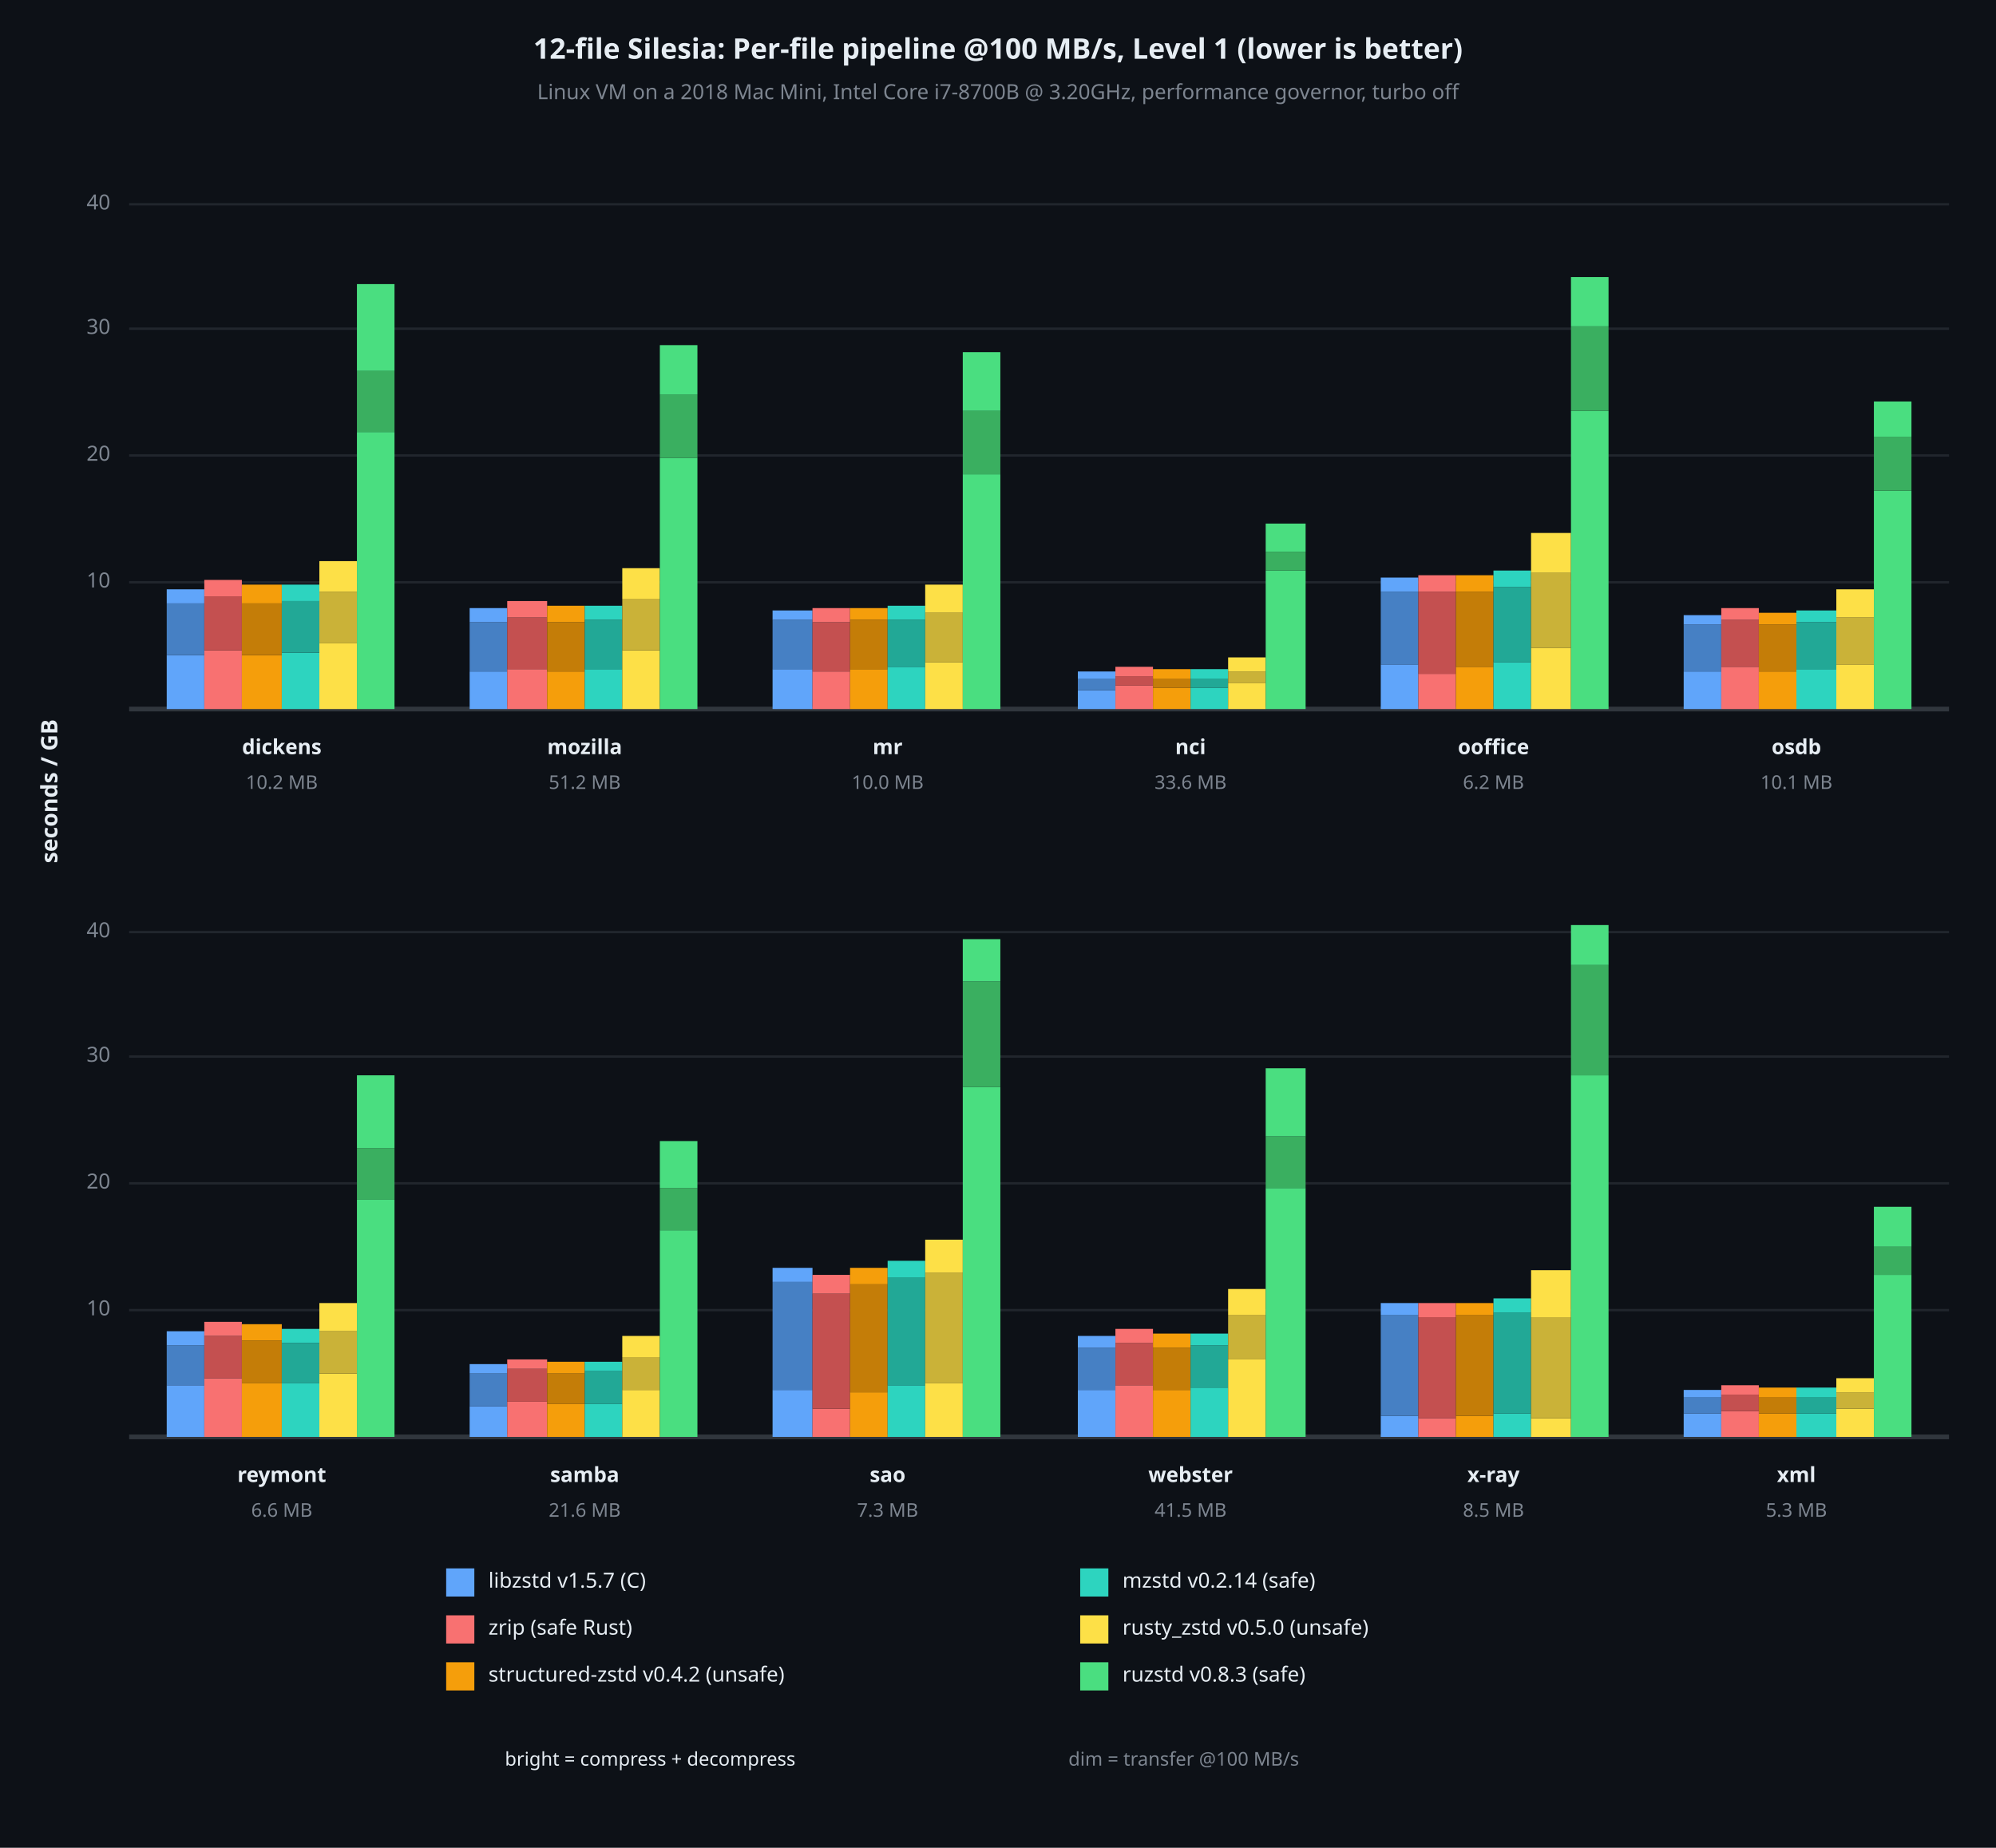
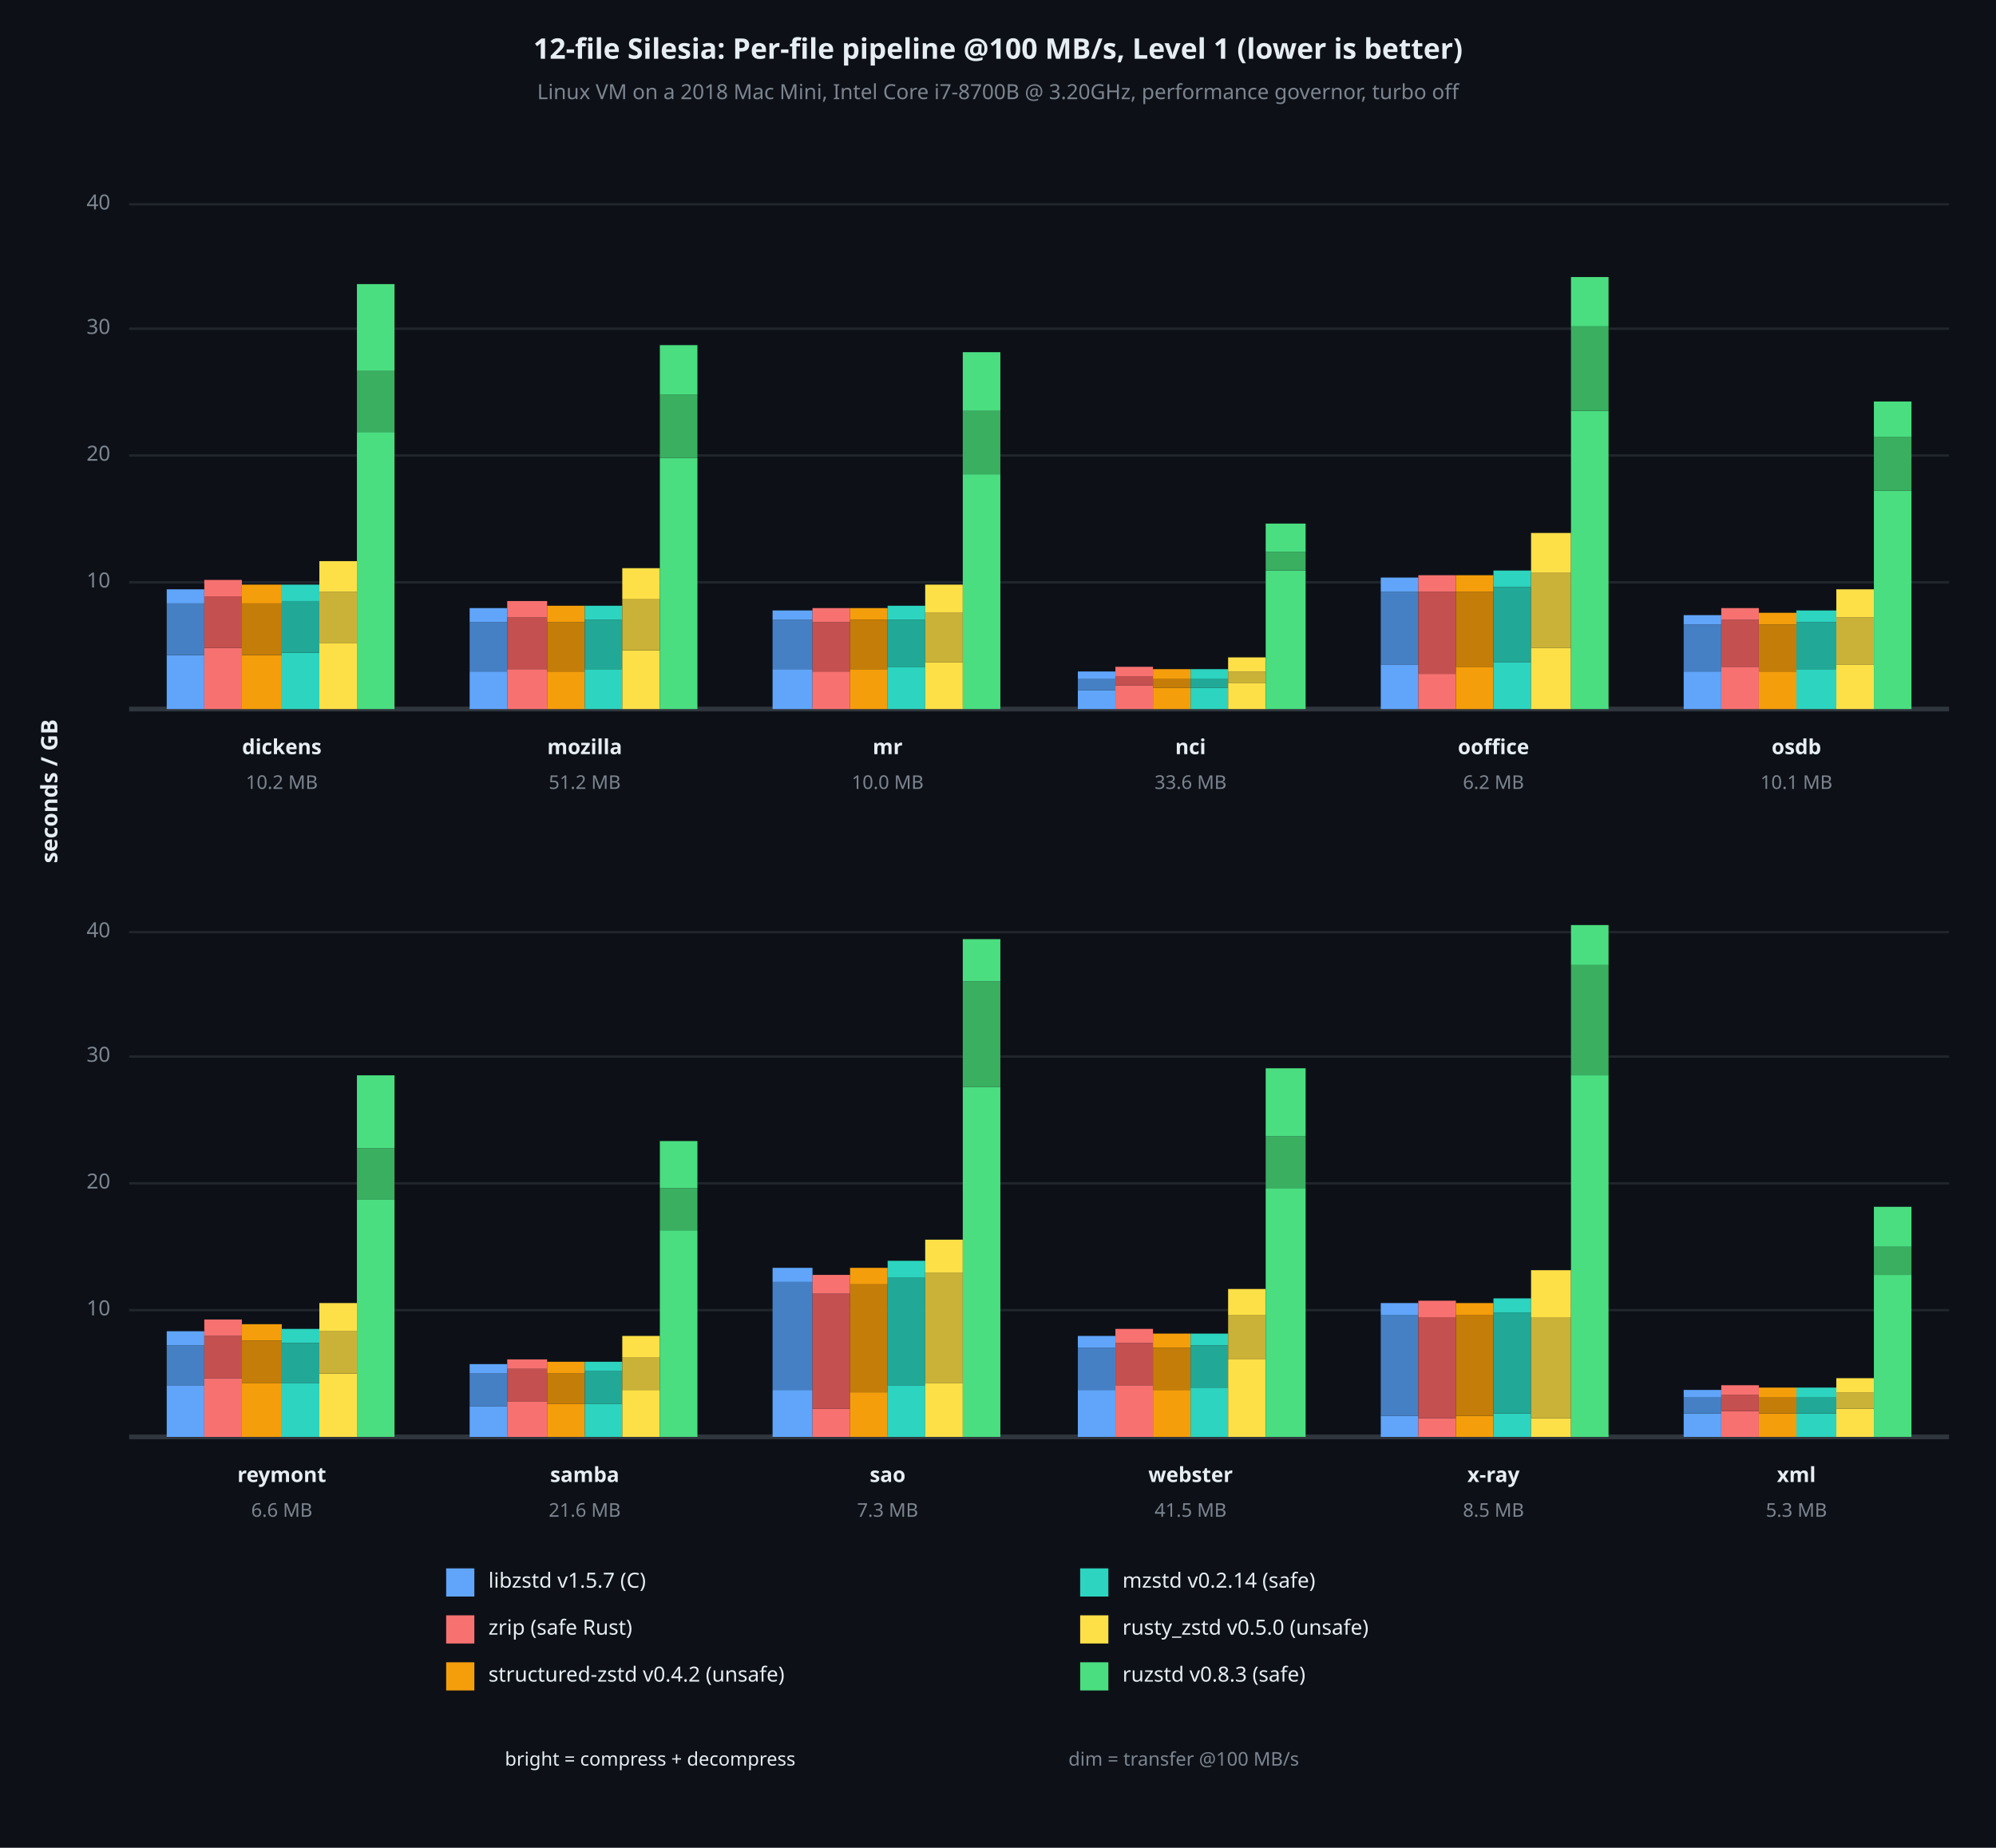
<svg xmlns="http://www.w3.org/2000/svg" viewBox="0 0 850 787" font-family="system-ui, -apple-system, sans-serif">
  <rect x="0" y="0" width="850" height="787" opacity="1" fill="#0D1117" stroke="none" />
  <text x="425" y="22" dy="0.5ex" text-anchor="middle" font-family="sans-serif" font-size="12.097" opacity="1" fill="#E6EDF3" font-weight="bold">
12-file Silesia: Per-file pipeline @100 MB/s, Level 1 (lower is better)
</text>
  <text x="425" y="40" dy="0.5ex" text-anchor="middle" font-family="sans-serif" font-size="8.871" opacity="1" fill="#7D8590">
Linux VM on a 2018 Mac Mini, Intel Core i7-8700B @ 3.20GHz, performance governor, turbo off
</text>
  <text x="22" y="337" dy="0.5ex" text-anchor="middle" font-family="sans-serif" font-size="9.677" opacity="1" fill="#E6EDF3" font-weight="bold" transform="rotate(270, 22, 337)">
seconds / GB
</text>
  <polyline fill="none" opacity="1" stroke="#21262D" stroke-width="1" points="55,248 830,248 " />
  <text x="47" y="248" dy="0.5ex" text-anchor="end" font-family="sans-serif" font-size="8.871" opacity="1" fill="#7D8590">
10
</text>
  <polyline fill="none" opacity="1" stroke="#21262D" stroke-width="1" points="55,194 830,194 " />
  <text x="47" y="194" dy="0.5ex" text-anchor="end" font-family="sans-serif" font-size="8.871" opacity="1" fill="#7D8590">
20
</text>
  <polyline fill="none" opacity="1" stroke="#21262D" stroke-width="1" points="55,140 830,140 " />
  <text x="47" y="140" dy="0.5ex" text-anchor="end" font-family="sans-serif" font-size="8.871" opacity="1" fill="#7D8590">
30
</text>
  <polyline fill="none" opacity="1" stroke="#21262D" stroke-width="1" points="55,87 830,87 " />
  <text x="47" y="87" dy="0.5ex" text-anchor="end" font-family="sans-serif" font-size="8.871" opacity="1" fill="#7D8590">
40
</text>
  <polyline fill="none" opacity="1" stroke="#30363D" stroke-width="2" points="55,302 830,302 " />
  <rect x="71" y="279" width="16" height="23" opacity="1" fill="#60A5FA" stroke="none" />
  <rect x="71" y="257" width="16" height="22" opacity="1" fill="#4680C4" stroke="none" />
  <rect x="71" y="251" width="16" height="6" opacity="1" fill="#60A5FA" stroke="none" />
-   <rect x="87" y="277" width="16" height="25" opacity="1" fill="#F87171" stroke="none" />
-   <rect x="87" y="254" width="16" height="23" opacity="1" fill="#C45050" stroke="none" />
+   <rect x="87" y="276" width="16" height="26" opacity="1" fill="#F87171" stroke="none" />
+   <rect x="87" y="254" width="16" height="22" opacity="1" fill="#C45050" stroke="none" />
  <rect x="87" y="247" width="16" height="7" opacity="1" fill="#F87171" stroke="none" />
  <rect x="103" y="279" width="17" height="23" opacity="1" fill="#F59E0B" stroke="none" />
  <rect x="103" y="257" width="17" height="22" opacity="1" fill="#C47D08" stroke="none" />
  <rect x="103" y="249" width="17" height="8" opacity="1" fill="#F59E0B" stroke="none" />
  <rect x="120" y="278" width="16" height="24" opacity="1" fill="#2DD4BF" stroke="none" />
  <rect x="120" y="256" width="16" height="22" opacity="1" fill="#22A896" stroke="none" />
  <rect x="120" y="249" width="16" height="7" opacity="1" fill="#2DD4BF" stroke="none" />
  <rect x="136" y="274" width="16" height="28" opacity="1" fill="#FDE047" stroke="none" />
  <rect x="136" y="252" width="16" height="22" opacity="1" fill="#CAB238" stroke="none" />
  <rect x="136" y="239" width="16" height="13" opacity="1" fill="#FDE047" stroke="none" />
  <rect x="152" y="184" width="16" height="118" opacity="1" fill="#4ADE80" stroke="none" />
  <rect x="152" y="158" width="16" height="26" opacity="1" fill="#3AAF60" stroke="none" />
  <rect x="152" y="121" width="16" height="37" opacity="1" fill="#4ADE80" stroke="none" />
  <text x="120" y="319" dy="0.5ex" text-anchor="middle" font-family="sans-serif" font-size="8.871" opacity="1" fill="#E6EDF3" font-weight="bold">
dickens
</text>
  <text x="120" y="334" dy="0.5ex" text-anchor="middle" font-family="sans-serif" font-size="8.065" opacity="1" fill="#7D8590">
10.2 MB
</text>
  <rect x="200" y="286" width="16" height="16" opacity="1" fill="#60A5FA" stroke="none" />
  <rect x="200" y="265" width="16" height="21" opacity="1" fill="#4680C4" stroke="none" />
  <rect x="200" y="259" width="16" height="6" opacity="1" fill="#60A5FA" stroke="none" />
  <rect x="216" y="285" width="17" height="17" opacity="1" fill="#F87171" stroke="none" />
  <rect x="216" y="263" width="17" height="22" opacity="1" fill="#C45050" stroke="none" />
  <rect x="216" y="256" width="17" height="7" opacity="1" fill="#F87171" stroke="none" />
  <rect x="233" y="286" width="16" height="16" opacity="1" fill="#F59E0B" stroke="none" />
  <rect x="233" y="265" width="16" height="21" opacity="1" fill="#C47D08" stroke="none" />
  <rect x="233" y="258" width="16" height="7" opacity="1" fill="#F59E0B" stroke="none" />
  <rect x="249" y="285" width="16" height="17" opacity="1" fill="#2DD4BF" stroke="none" />
  <rect x="249" y="264" width="16" height="21" opacity="1" fill="#22A896" stroke="none" />
  <rect x="249" y="258" width="16" height="6" opacity="1" fill="#2DD4BF" stroke="none" />
  <rect x="265" y="277" width="16" height="25" opacity="1" fill="#FDE047" stroke="none" />
  <rect x="265" y="255" width="16" height="22" opacity="1" fill="#CAB238" stroke="none" />
  <rect x="265" y="242" width="16" height="13" opacity="1" fill="#FDE047" stroke="none" />
  <rect x="281" y="195" width="16" height="107" opacity="1" fill="#4ADE80" stroke="none" />
  <rect x="281" y="168" width="16" height="27" opacity="1" fill="#3AAF60" stroke="none" />
  <rect x="281" y="147" width="16" height="21" opacity="1" fill="#4ADE80" stroke="none" />
  <text x="249" y="319" dy="0.5ex" text-anchor="middle" font-family="sans-serif" font-size="8.871" opacity="1" fill="#E6EDF3" font-weight="bold">
mozilla
</text>
  <text x="249" y="334" dy="0.5ex" text-anchor="middle" font-family="sans-serif" font-size="8.065" opacity="1" fill="#7D8590">
51.2 MB
</text>
  <rect x="329" y="285" width="17" height="17" opacity="1" fill="#60A5FA" stroke="none" />
  <rect x="329" y="264" width="17" height="21" opacity="1" fill="#4680C4" stroke="none" />
  <rect x="329" y="260" width="17" height="4" opacity="1" fill="#60A5FA" stroke="none" />
  <rect x="346" y="286" width="16" height="16" opacity="1" fill="#F87171" stroke="none" />
  <rect x="346" y="265" width="16" height="21" opacity="1" fill="#C45050" stroke="none" />
  <rect x="346" y="259" width="16" height="6" opacity="1" fill="#F87171" stroke="none" />
  <rect x="362" y="285" width="16" height="17" opacity="1" fill="#F59E0B" stroke="none" />
  <rect x="362" y="264" width="16" height="21" opacity="1" fill="#C47D08" stroke="none" />
  <rect x="362" y="259" width="16" height="5" opacity="1" fill="#F59E0B" stroke="none" />
  <rect x="378" y="284" width="16" height="18" opacity="1" fill="#2DD4BF" stroke="none" />
  <rect x="378" y="264" width="16" height="20" opacity="1" fill="#22A896" stroke="none" />
  <rect x="378" y="258" width="16" height="6" opacity="1" fill="#2DD4BF" stroke="none" />
  <rect x="394" y="282" width="16" height="20" opacity="1" fill="#FDE047" stroke="none" />
  <rect x="394" y="261" width="16" height="21" opacity="1" fill="#CAB238" stroke="none" />
  <rect x="394" y="249" width="16" height="12" opacity="1" fill="#FDE047" stroke="none" />
  <rect x="410" y="202" width="16" height="100" opacity="1" fill="#4ADE80" stroke="none" />
  <rect x="410" y="175" width="16" height="27" opacity="1" fill="#3AAF60" stroke="none" />
  <rect x="410" y="150" width="16" height="25" opacity="1" fill="#4ADE80" stroke="none" />
  <text x="378" y="319" dy="0.5ex" text-anchor="middle" font-family="sans-serif" font-size="8.871" opacity="1" fill="#E6EDF3" font-weight="bold">
mr
</text>
  <text x="378" y="334" dy="0.5ex" text-anchor="middle" font-family="sans-serif" font-size="8.065" opacity="1" fill="#7D8590">
10.0 MB
</text>
  <rect x="459" y="294" width="16" height="8" opacity="1" fill="#60A5FA" stroke="none" />
  <rect x="459" y="289" width="16" height="5" opacity="1" fill="#4680C4" stroke="none" />
  <rect x="459" y="286" width="16" height="3" opacity="1" fill="#60A5FA" stroke="none" />
  <rect x="475" y="292" width="16" height="10" opacity="1" fill="#F87171" stroke="none" />
  <rect x="475" y="288" width="16" height="4" opacity="1" fill="#C45050" stroke="none" />
  <rect x="475" y="284" width="16" height="4" opacity="1" fill="#F87171" stroke="none" />
  <rect x="491" y="293" width="16" height="9" opacity="1" fill="#F59E0B" stroke="none" />
  <rect x="491" y="289" width="16" height="4" opacity="1" fill="#C47D08" stroke="none" />
  <rect x="491" y="285" width="16" height="4" opacity="1" fill="#F59E0B" stroke="none" />
  <rect x="507" y="293" width="16" height="9" opacity="1" fill="#2DD4BF" stroke="none" />
  <rect x="507" y="289" width="16" height="4" opacity="1" fill="#22A896" stroke="none" />
  <rect x="507" y="285" width="16" height="4" opacity="1" fill="#2DD4BF" stroke="none" />
  <rect x="523" y="291" width="16" height="11" opacity="1" fill="#FDE047" stroke="none" />
  <rect x="523" y="286" width="16" height="5" opacity="1" fill="#CAB238" stroke="none" />
  <rect x="523" y="280" width="16" height="6" opacity="1" fill="#FDE047" stroke="none" />
  <rect x="539" y="243" width="17" height="59" opacity="1" fill="#4ADE80" stroke="none" />
  <rect x="539" y="235" width="17" height="8" opacity="1" fill="#3AAF60" stroke="none" />
  <rect x="539" y="223" width="17" height="12" opacity="1" fill="#4ADE80" stroke="none" />
  <text x="507" y="319" dy="0.5ex" text-anchor="middle" font-family="sans-serif" font-size="8.871" opacity="1" fill="#E6EDF3" font-weight="bold">
nci
</text>
  <text x="507" y="334" dy="0.5ex" text-anchor="middle" font-family="sans-serif" font-size="8.065" opacity="1" fill="#7D8590">
33.6 MB
</text>
  <rect x="588" y="283" width="16" height="19" opacity="1" fill="#60A5FA" stroke="none" />
  <rect x="588" y="252" width="16" height="31" opacity="1" fill="#4680C4" stroke="none" />
  <rect x="588" y="246" width="16" height="6" opacity="1" fill="#60A5FA" stroke="none" />
  <rect x="604" y="287" width="16" height="15" opacity="1" fill="#F87171" stroke="none" />
  <rect x="604" y="252" width="16" height="35" opacity="1" fill="#C45050" stroke="none" />
  <rect x="604" y="245" width="16" height="7" opacity="1" fill="#F87171" stroke="none" />
  <rect x="620" y="284" width="16" height="18" opacity="1" fill="#F59E0B" stroke="none" />
  <rect x="620" y="252" width="16" height="32" opacity="1" fill="#C47D08" stroke="none" />
  <rect x="620" y="245" width="16" height="7" opacity="1" fill="#F59E0B" stroke="none" />
  <rect x="636" y="282" width="16" height="20" opacity="1" fill="#2DD4BF" stroke="none" />
  <rect x="636" y="250" width="16" height="32" opacity="1" fill="#22A896" stroke="none" />
  <rect x="636" y="243" width="16" height="7" opacity="1" fill="#2DD4BF" stroke="none" />
  <rect x="652" y="276" width="17" height="26" opacity="1" fill="#FDE047" stroke="none" />
  <rect x="652" y="244" width="17" height="32" opacity="1" fill="#CAB238" stroke="none" />
  <rect x="652" y="227" width="17" height="17" opacity="1" fill="#FDE047" stroke="none" />
  <rect x="669" y="175" width="16" height="127" opacity="1" fill="#4ADE80" stroke="none" />
  <rect x="669" y="139" width="16" height="36" opacity="1" fill="#3AAF60" stroke="none" />
  <rect x="669" y="118" width="16" height="21" opacity="1" fill="#4ADE80" stroke="none" />
  <text x="636" y="319" dy="0.5ex" text-anchor="middle" font-family="sans-serif" font-size="8.871" opacity="1" fill="#E6EDF3" font-weight="bold">
ooffice
</text>
  <text x="636" y="334" dy="0.5ex" text-anchor="middle" font-family="sans-serif" font-size="8.065" opacity="1" fill="#7D8590">
6.2 MB
</text>
  <rect x="717" y="286" width="16" height="16" opacity="1" fill="#60A5FA" stroke="none" />
  <rect x="717" y="266" width="16" height="20" opacity="1" fill="#4680C4" stroke="none" />
  <rect x="717" y="262" width="16" height="4" opacity="1" fill="#60A5FA" stroke="none" />
  <rect x="733" y="284" width="16" height="18" opacity="1" fill="#F87171" stroke="none" />
  <rect x="733" y="264" width="16" height="20" opacity="1" fill="#C45050" stroke="none" />
  <rect x="733" y="259" width="16" height="5" opacity="1" fill="#F87171" stroke="none" />
  <rect x="749" y="286" width="16" height="16" opacity="1" fill="#F59E0B" stroke="none" />
  <rect x="749" y="266" width="16" height="20" opacity="1" fill="#C47D08" stroke="none" />
  <rect x="749" y="261" width="16" height="5" opacity="1" fill="#F59E0B" stroke="none" />
  <rect x="765" y="285" width="17" height="17" opacity="1" fill="#2DD4BF" stroke="none" />
  <rect x="765" y="265" width="17" height="20" opacity="1" fill="#22A896" stroke="none" />
  <rect x="765" y="260" width="17" height="5" opacity="1" fill="#2DD4BF" stroke="none" />
  <rect x="782" y="283" width="16" height="19" opacity="1" fill="#FDE047" stroke="none" />
  <rect x="782" y="263" width="16" height="20" opacity="1" fill="#CAB238" stroke="none" />
  <rect x="782" y="251" width="16" height="12" opacity="1" fill="#FDE047" stroke="none" />
  <rect x="798" y="209" width="16" height="93" opacity="1" fill="#4ADE80" stroke="none" />
  <rect x="798" y="186" width="16" height="23" opacity="1" fill="#3AAF60" stroke="none" />
  <rect x="798" y="171" width="16" height="15" opacity="1" fill="#4ADE80" stroke="none" />
  <text x="765" y="319" dy="0.5ex" text-anchor="middle" font-family="sans-serif" font-size="8.871" opacity="1" fill="#E6EDF3" font-weight="bold">
osdb
</text>
  <text x="765" y="334" dy="0.5ex" text-anchor="middle" font-family="sans-serif" font-size="8.065" opacity="1" fill="#7D8590">
10.1 MB
</text>
  <polyline fill="none" opacity="1" stroke="#21262D" stroke-width="1" points="55,558 830,558 " />
  <text x="47" y="558" dy="0.5ex" text-anchor="end" font-family="sans-serif" font-size="8.871" opacity="1" fill="#7D8590">
10
</text>
  <polyline fill="none" opacity="1" stroke="#21262D" stroke-width="1" points="55,504 830,504 " />
  <text x="47" y="504" dy="0.5ex" text-anchor="end" font-family="sans-serif" font-size="8.871" opacity="1" fill="#7D8590">
20
</text>
  <polyline fill="none" opacity="1" stroke="#21262D" stroke-width="1" points="55,450 830,450 " />
  <text x="47" y="450" dy="0.5ex" text-anchor="end" font-family="sans-serif" font-size="8.871" opacity="1" fill="#7D8590">
30
</text>
  <polyline fill="none" opacity="1" stroke="#21262D" stroke-width="1" points="55,397 830,397 " />
  <text x="47" y="397" dy="0.5ex" text-anchor="end" font-family="sans-serif" font-size="8.871" opacity="1" fill="#7D8590">
40
</text>
  <polyline fill="none" opacity="1" stroke="#30363D" stroke-width="2" points="55,612 830,612 " />
  <rect x="71" y="590" width="16" height="22" opacity="1" fill="#60A5FA" stroke="none" />
  <rect x="71" y="573" width="16" height="17" opacity="1" fill="#4680C4" stroke="none" />
  <rect x="71" y="567" width="16" height="6" opacity="1" fill="#60A5FA" stroke="none" />
  <rect x="87" y="587" width="16" height="25" opacity="1" fill="#F87171" stroke="none" />
  <rect x="87" y="569" width="16" height="18" opacity="1" fill="#C45050" stroke="none" />
-   <rect x="87" y="563" width="16" height="6" opacity="1" fill="#F87171" stroke="none" />
+   <rect x="87" y="562" width="16" height="7" opacity="1" fill="#F87171" stroke="none" />
  <rect x="103" y="589" width="17" height="23" opacity="1" fill="#F59E0B" stroke="none" />
  <rect x="103" y="571" width="17" height="18" opacity="1" fill="#C47D08" stroke="none" />
  <rect x="103" y="564" width="17" height="7" opacity="1" fill="#F59E0B" stroke="none" />
  <rect x="120" y="589" width="16" height="23" opacity="1" fill="#2DD4BF" stroke="none" />
  <rect x="120" y="572" width="16" height="17" opacity="1" fill="#22A896" stroke="none" />
  <rect x="120" y="566" width="16" height="6" opacity="1" fill="#2DD4BF" stroke="none" />
  <rect x="136" y="585" width="16" height="27" opacity="1" fill="#FDE047" stroke="none" />
  <rect x="136" y="567" width="16" height="18" opacity="1" fill="#CAB238" stroke="none" />
  <rect x="136" y="555" width="16" height="12" opacity="1" fill="#FDE047" stroke="none" />
  <rect x="152" y="511" width="16" height="101" opacity="1" fill="#4ADE80" stroke="none" />
  <rect x="152" y="489" width="16" height="22" opacity="1" fill="#3AAF60" stroke="none" />
  <rect x="152" y="458" width="16" height="31" opacity="1" fill="#4ADE80" stroke="none" />
  <text x="120" y="629" dy="0.5ex" text-anchor="middle" font-family="sans-serif" font-size="8.871" opacity="1" fill="#E6EDF3" font-weight="bold">
reymont
</text>
  <text x="120" y="644" dy="0.5ex" text-anchor="middle" font-family="sans-serif" font-size="8.065" opacity="1" fill="#7D8590">
6.6 MB
</text>
  <rect x="200" y="599" width="16" height="13" opacity="1" fill="#60A5FA" stroke="none" />
  <rect x="200" y="585" width="16" height="14" opacity="1" fill="#4680C4" stroke="none" />
  <rect x="200" y="581" width="16" height="4" opacity="1" fill="#60A5FA" stroke="none" />
  <rect x="216" y="597" width="17" height="15" opacity="1" fill="#F87171" stroke="none" />
  <rect x="216" y="583" width="17" height="14" opacity="1" fill="#C45050" stroke="none" />
  <rect x="216" y="579" width="17" height="4" opacity="1" fill="#F87171" stroke="none" />
  <rect x="233" y="598" width="16" height="14" opacity="1" fill="#F59E0B" stroke="none" />
  <rect x="233" y="585" width="16" height="13" opacity="1" fill="#C47D08" stroke="none" />
  <rect x="233" y="580" width="16" height="5" opacity="1" fill="#F59E0B" stroke="none" />
  <rect x="249" y="598" width="16" height="14" opacity="1" fill="#2DD4BF" stroke="none" />
  <rect x="249" y="584" width="16" height="14" opacity="1" fill="#22A896" stroke="none" />
  <rect x="249" y="580" width="16" height="4" opacity="1" fill="#2DD4BF" stroke="none" />
  <rect x="265" y="592" width="16" height="20" opacity="1" fill="#FDE047" stroke="none" />
  <rect x="265" y="578" width="16" height="14" opacity="1" fill="#CAB238" stroke="none" />
  <rect x="265" y="569" width="16" height="9" opacity="1" fill="#FDE047" stroke="none" />
  <rect x="281" y="524" width="16" height="88" opacity="1" fill="#4ADE80" stroke="none" />
  <rect x="281" y="506" width="16" height="18" opacity="1" fill="#3AAF60" stroke="none" />
  <rect x="281" y="486" width="16" height="20" opacity="1" fill="#4ADE80" stroke="none" />
  <text x="249" y="629" dy="0.5ex" text-anchor="middle" font-family="sans-serif" font-size="8.871" opacity="1" fill="#E6EDF3" font-weight="bold">
samba
</text>
  <text x="249" y="644" dy="0.5ex" text-anchor="middle" font-family="sans-serif" font-size="8.065" opacity="1" fill="#7D8590">
21.6 MB
</text>
  <rect x="329" y="592" width="17" height="20" opacity="1" fill="#60A5FA" stroke="none" />
  <rect x="329" y="546" width="17" height="46" opacity="1" fill="#4680C4" stroke="none" />
  <rect x="329" y="540" width="17" height="6" opacity="1" fill="#60A5FA" stroke="none" />
  <rect x="346" y="600" width="16" height="12" opacity="1" fill="#F87171" stroke="none" />
  <rect x="346" y="551" width="16" height="49" opacity="1" fill="#C45050" stroke="none" />
  <rect x="346" y="543" width="16" height="8" opacity="1" fill="#F87171" stroke="none" />
  <rect x="362" y="593" width="16" height="19" opacity="1" fill="#F59E0B" stroke="none" />
  <rect x="362" y="547" width="16" height="46" opacity="1" fill="#C47D08" stroke="none" />
  <rect x="362" y="540" width="16" height="7" opacity="1" fill="#F59E0B" stroke="none" />
  <rect x="378" y="590" width="16" height="22" opacity="1" fill="#2DD4BF" stroke="none" />
  <rect x="378" y="544" width="16" height="46" opacity="1" fill="#22A896" stroke="none" />
  <rect x="378" y="537" width="16" height="7" opacity="1" fill="#2DD4BF" stroke="none" />
  <rect x="394" y="589" width="16" height="23" opacity="1" fill="#FDE047" stroke="none" />
  <rect x="394" y="542" width="16" height="47" opacity="1" fill="#CAB238" stroke="none" />
  <rect x="394" y="528" width="16" height="14" opacity="1" fill="#FDE047" stroke="none" />
  <rect x="410" y="463" width="16" height="149" opacity="1" fill="#4ADE80" stroke="none" />
  <rect x="410" y="418" width="16" height="45" opacity="1" fill="#3AAF60" stroke="none" />
  <rect x="410" y="400" width="16" height="18" opacity="1" fill="#4ADE80" stroke="none" />
  <text x="378" y="629" dy="0.5ex" text-anchor="middle" font-family="sans-serif" font-size="8.871" opacity="1" fill="#E6EDF3" font-weight="bold">
sao
</text>
  <text x="378" y="644" dy="0.5ex" text-anchor="middle" font-family="sans-serif" font-size="8.065" opacity="1" fill="#7D8590">
7.3 MB
</text>
  <rect x="459" y="592" width="16" height="20" opacity="1" fill="#60A5FA" stroke="none" />
  <rect x="459" y="574" width="16" height="18" opacity="1" fill="#4680C4" stroke="none" />
  <rect x="459" y="569" width="16" height="5" opacity="1" fill="#60A5FA" stroke="none" />
  <rect x="475" y="590" width="16" height="22" opacity="1" fill="#F87171" stroke="none" />
  <rect x="475" y="572" width="16" height="18" opacity="1" fill="#C45050" stroke="none" />
  <rect x="475" y="566" width="16" height="6" opacity="1" fill="#F87171" stroke="none" />
  <rect x="491" y="592" width="16" height="20" opacity="1" fill="#F59E0B" stroke="none" />
  <rect x="491" y="574" width="16" height="18" opacity="1" fill="#C47D08" stroke="none" />
  <rect x="491" y="568" width="16" height="6" opacity="1" fill="#F59E0B" stroke="none" />
  <rect x="507" y="591" width="16" height="21" opacity="1" fill="#2DD4BF" stroke="none" />
  <rect x="507" y="573" width="16" height="18" opacity="1" fill="#22A896" stroke="none" />
  <rect x="507" y="568" width="16" height="5" opacity="1" fill="#2DD4BF" stroke="none" />
  <rect x="523" y="579" width="16" height="33" opacity="1" fill="#FDE047" stroke="none" />
  <rect x="523" y="560" width="16" height="19" opacity="1" fill="#CAB238" stroke="none" />
  <rect x="523" y="549" width="16" height="11" opacity="1" fill="#FDE047" stroke="none" />
  <rect x="539" y="506" width="17" height="106" opacity="1" fill="#4ADE80" stroke="none" />
  <rect x="539" y="484" width="17" height="22" opacity="1" fill="#3AAF60" stroke="none" />
  <rect x="539" y="455" width="17" height="29" opacity="1" fill="#4ADE80" stroke="none" />
  <text x="507" y="629" dy="0.5ex" text-anchor="middle" font-family="sans-serif" font-size="8.871" opacity="1" fill="#E6EDF3" font-weight="bold">
webster
</text>
  <text x="507" y="644" dy="0.5ex" text-anchor="middle" font-family="sans-serif" font-size="8.065" opacity="1" fill="#7D8590">
41.5 MB
</text>
  <rect x="588" y="603" width="16" height="9" opacity="1" fill="#60A5FA" stroke="none" />
  <rect x="588" y="560" width="16" height="43" opacity="1" fill="#4680C4" stroke="none" />
  <rect x="588" y="555" width="16" height="5" opacity="1" fill="#60A5FA" stroke="none" />
  <rect x="604" y="604" width="16" height="8" opacity="1" fill="#F87171" stroke="none" />
  <rect x="604" y="561" width="16" height="43" opacity="1" fill="#C45050" stroke="none" />
-   <rect x="604" y="555" width="16" height="6" opacity="1" fill="#F87171" stroke="none" />
+   <rect x="604" y="554" width="16" height="7" opacity="1" fill="#F87171" stroke="none" />
  <rect x="620" y="603" width="16" height="9" opacity="1" fill="#F59E0B" stroke="none" />
  <rect x="620" y="560" width="16" height="43" opacity="1" fill="#C47D08" stroke="none" />
  <rect x="620" y="555" width="16" height="5" opacity="1" fill="#F59E0B" stroke="none" />
  <rect x="636" y="602" width="16" height="10" opacity="1" fill="#2DD4BF" stroke="none" />
  <rect x="636" y="559" width="16" height="43" opacity="1" fill="#22A896" stroke="none" />
  <rect x="636" y="553" width="16" height="6" opacity="1" fill="#2DD4BF" stroke="none" />
  <rect x="652" y="604" width="17" height="8" opacity="1" fill="#FDE047" stroke="none" />
  <rect x="652" y="561" width="17" height="43" opacity="1" fill="#CAB238" stroke="none" />
  <rect x="652" y="541" width="17" height="20" opacity="1" fill="#FDE047" stroke="none" />
  <rect x="669" y="458" width="16" height="154" opacity="1" fill="#4ADE80" stroke="none" />
  <rect x="669" y="411" width="16" height="47" opacity="1" fill="#3AAF60" stroke="none" />
  <rect x="669" y="394" width="16" height="17" opacity="1" fill="#4ADE80" stroke="none" />
  <text x="636" y="629" dy="0.5ex" text-anchor="middle" font-family="sans-serif" font-size="8.871" opacity="1" fill="#E6EDF3" font-weight="bold">
x-ray
</text>
  <text x="636" y="644" dy="0.5ex" text-anchor="middle" font-family="sans-serif" font-size="8.065" opacity="1" fill="#7D8590">
8.5 MB
</text>
  <rect x="717" y="602" width="16" height="10" opacity="1" fill="#60A5FA" stroke="none" />
  <rect x="717" y="595" width="16" height="7" opacity="1" fill="#4680C4" stroke="none" />
  <rect x="717" y="592" width="16" height="3" opacity="1" fill="#60A5FA" stroke="none" />
  <rect x="733" y="601" width="16" height="11" opacity="1" fill="#F87171" stroke="none" />
  <rect x="733" y="594" width="16" height="7" opacity="1" fill="#C45050" stroke="none" />
  <rect x="733" y="590" width="16" height="4" opacity="1" fill="#F87171" stroke="none" />
  <rect x="749" y="602" width="16" height="10" opacity="1" fill="#F59E0B" stroke="none" />
  <rect x="749" y="595" width="16" height="7" opacity="1" fill="#C47D08" stroke="none" />
  <rect x="749" y="591" width="16" height="4" opacity="1" fill="#F59E0B" stroke="none" />
  <rect x="765" y="602" width="17" height="10" opacity="1" fill="#2DD4BF" stroke="none" />
  <rect x="765" y="595" width="17" height="7" opacity="1" fill="#22A896" stroke="none" />
  <rect x="765" y="591" width="17" height="4" opacity="1" fill="#2DD4BF" stroke="none" />
  <rect x="782" y="600" width="16" height="12" opacity="1" fill="#FDE047" stroke="none" />
  <rect x="782" y="593" width="16" height="7" opacity="1" fill="#CAB238" stroke="none" />
  <rect x="782" y="587" width="16" height="6" opacity="1" fill="#FDE047" stroke="none" />
  <rect x="798" y="543" width="16" height="69" opacity="1" fill="#4ADE80" stroke="none" />
  <rect x="798" y="531" width="16" height="12" opacity="1" fill="#3AAF60" stroke="none" />
  <rect x="798" y="514" width="16" height="17" opacity="1" fill="#4ADE80" stroke="none" />
  <text x="765" y="629" dy="0.5ex" text-anchor="middle" font-family="sans-serif" font-size="8.871" opacity="1" fill="#E6EDF3" font-weight="bold">
xml
</text>
  <text x="765" y="644" dy="0.5ex" text-anchor="middle" font-family="sans-serif" font-size="8.065" opacity="1" fill="#7D8590">
5.3 MB
</text>
  <rect x="190" y="668" width="12" height="12" opacity="1" fill="#60A5FA" stroke="none" />
  <text x="208" y="674" dy="0.5ex" text-anchor="start" font-family="sans-serif" font-size="8.871" opacity="1" fill="#E6EDF3">
libzstd v1.5.7 (C)
</text>
  <rect x="190" y="688" width="12" height="12" opacity="1" fill="#F87171" stroke="none" />
  <text x="208" y="694" dy="0.5ex" text-anchor="start" font-family="sans-serif" font-size="8.871" opacity="1" fill="#E6EDF3">
zrip (safe Rust)
</text>
  <rect x="190" y="708" width="12" height="12" opacity="1" fill="#F59E0B" stroke="none" />
  <text x="208" y="714" dy="0.5ex" text-anchor="start" font-family="sans-serif" font-size="8.871" opacity="1" fill="#E6EDF3">
structured-zstd v0.4.2 (unsafe)
</text>
  <rect x="460" y="668" width="12" height="12" opacity="1" fill="#2DD4BF" stroke="none" />
  <text x="478" y="674" dy="0.5ex" text-anchor="start" font-family="sans-serif" font-size="8.871" opacity="1" fill="#E6EDF3">
mzstd v0.2.14 (safe)
</text>
  <rect x="460" y="688" width="12" height="12" opacity="1" fill="#FDE047" stroke="none" />
  <text x="478" y="694" dy="0.5ex" text-anchor="start" font-family="sans-serif" font-size="8.871" opacity="1" fill="#E6EDF3">
rusty_zstd v0.5.0 (unsafe)
</text>
  <rect x="460" y="708" width="12" height="12" opacity="1" fill="#4ADE80" stroke="none" />
  <text x="478" y="714" dy="0.5ex" text-anchor="start" font-family="sans-serif" font-size="8.871" opacity="1" fill="#E6EDF3">
ruzstd v0.8.3 (safe)
</text>
  <text x="215" y="750" dy="0.5ex" text-anchor="start" font-family="sans-serif" font-size="8.065" opacity="1" fill="#E6EDF3">
bright = compress + decompress
</text>
  <text x="455" y="750" dy="0.5ex" text-anchor="start" font-family="sans-serif" font-size="8.065" opacity="1" fill="#7D8590">
dim = transfer @100 MB/s
</text>
</svg>
